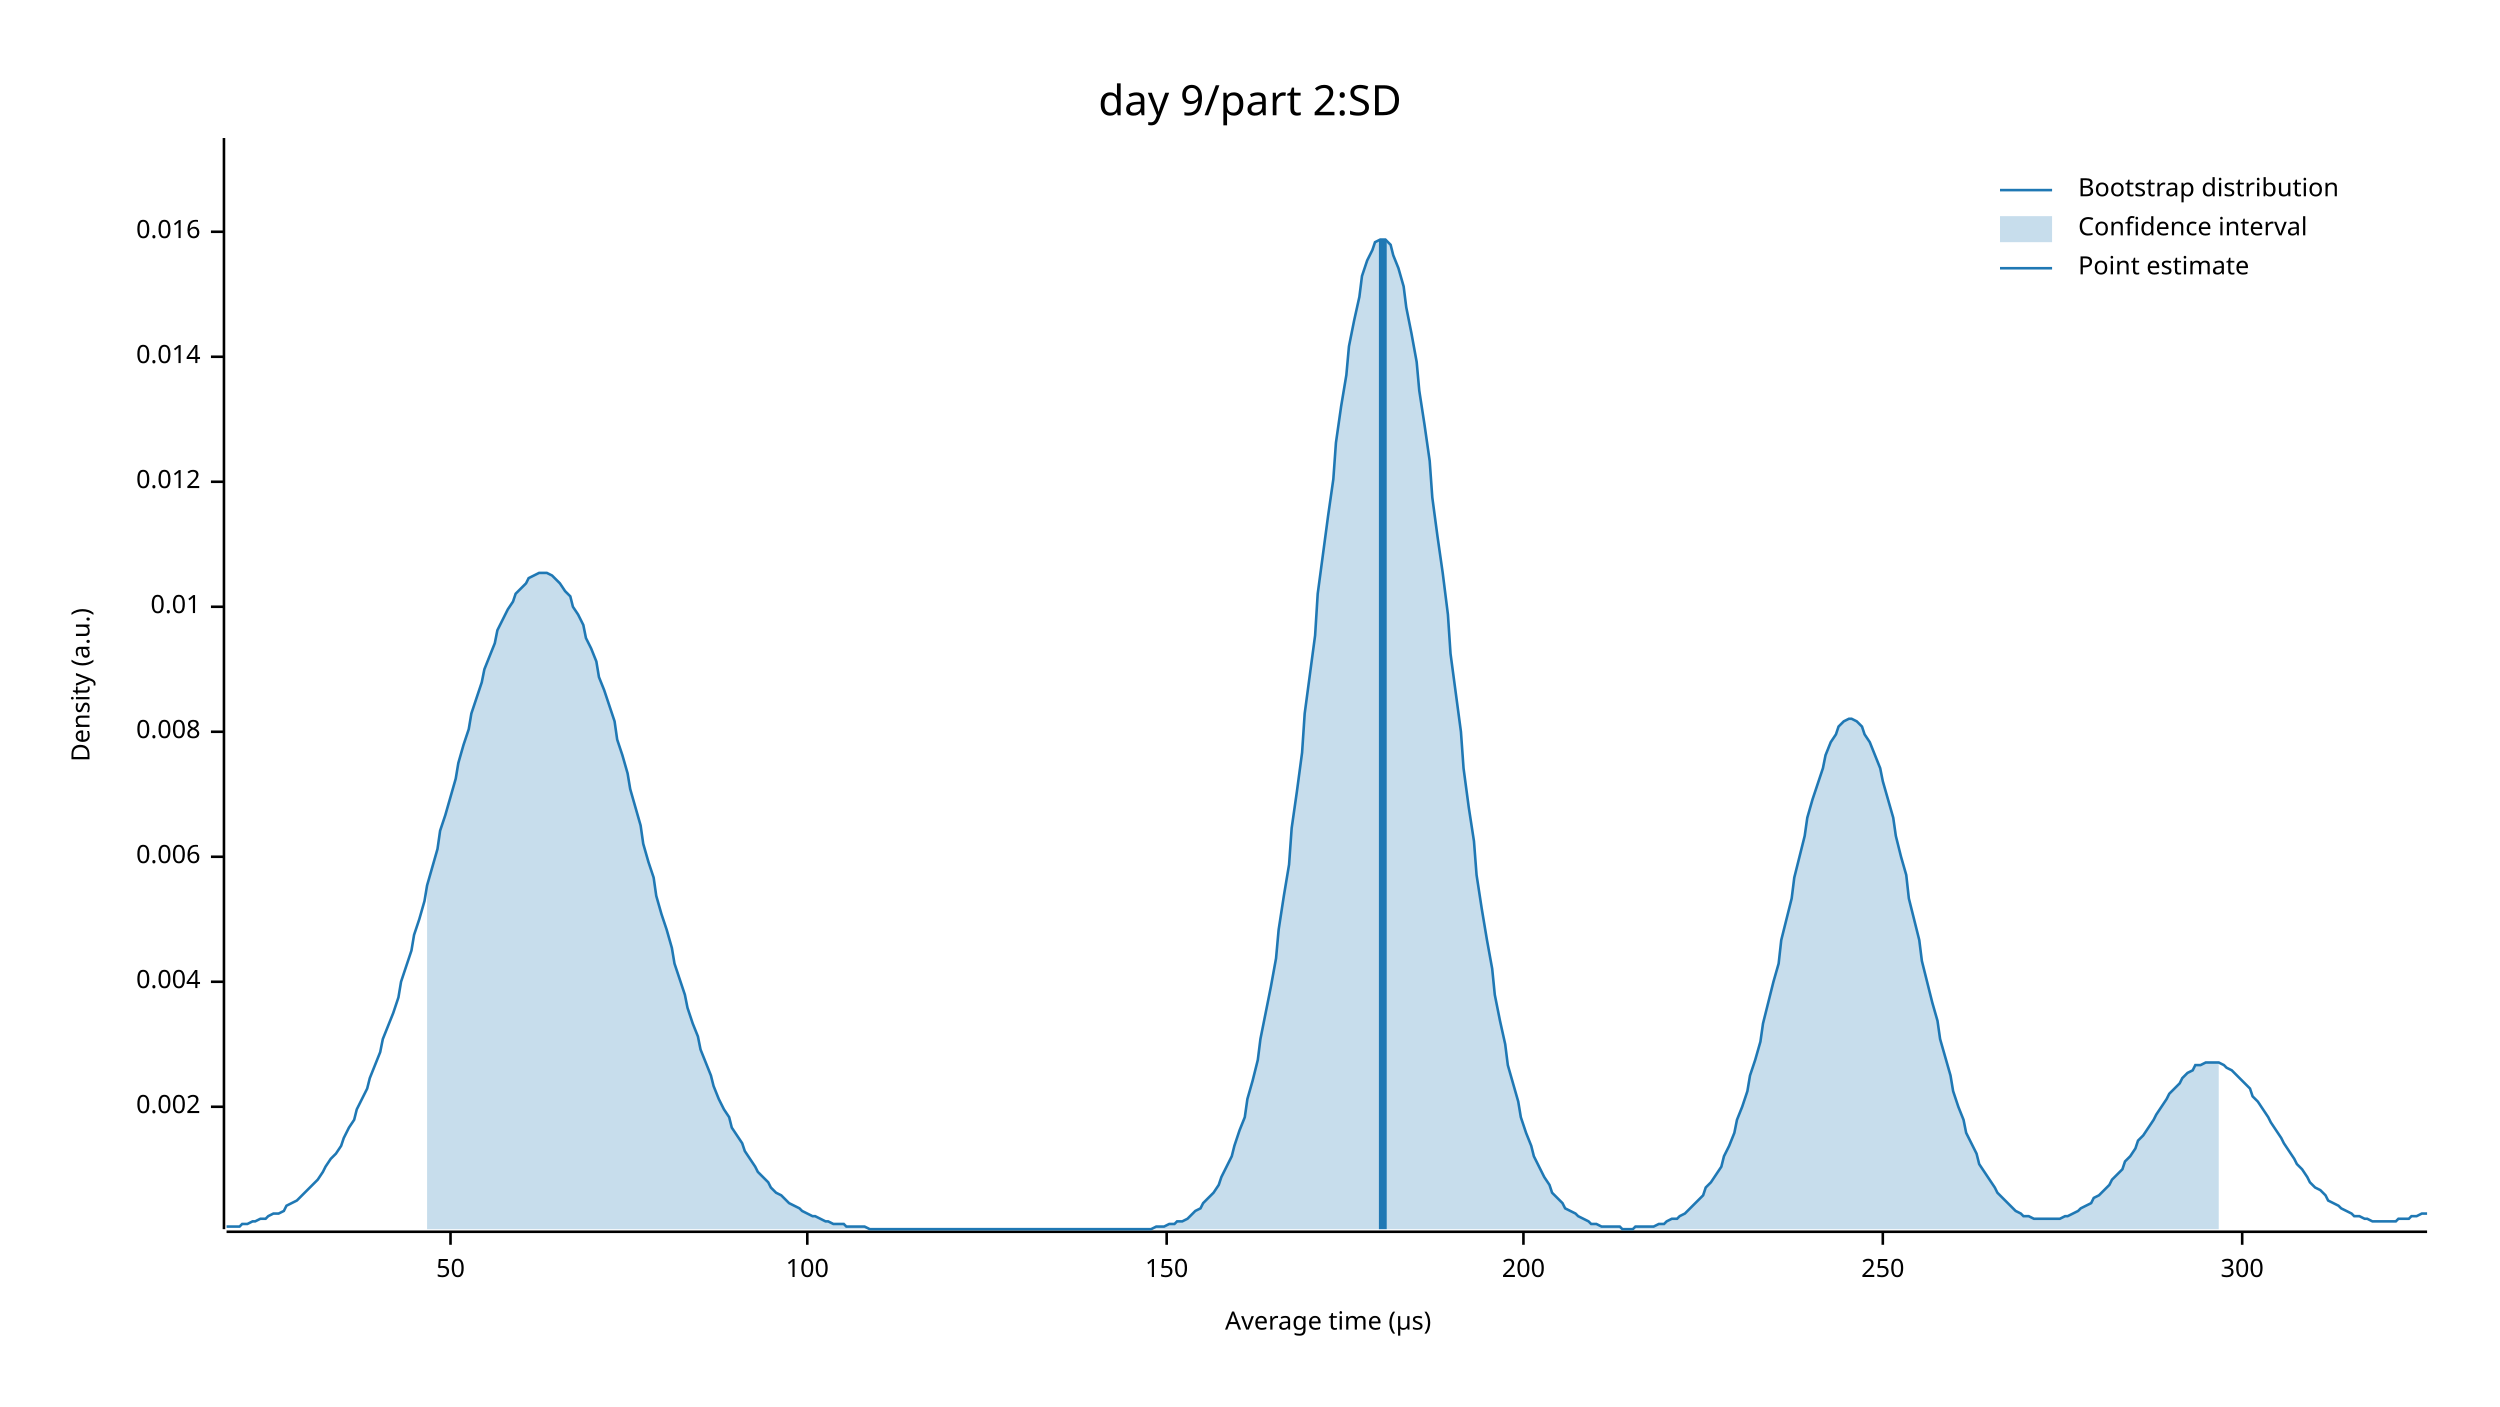
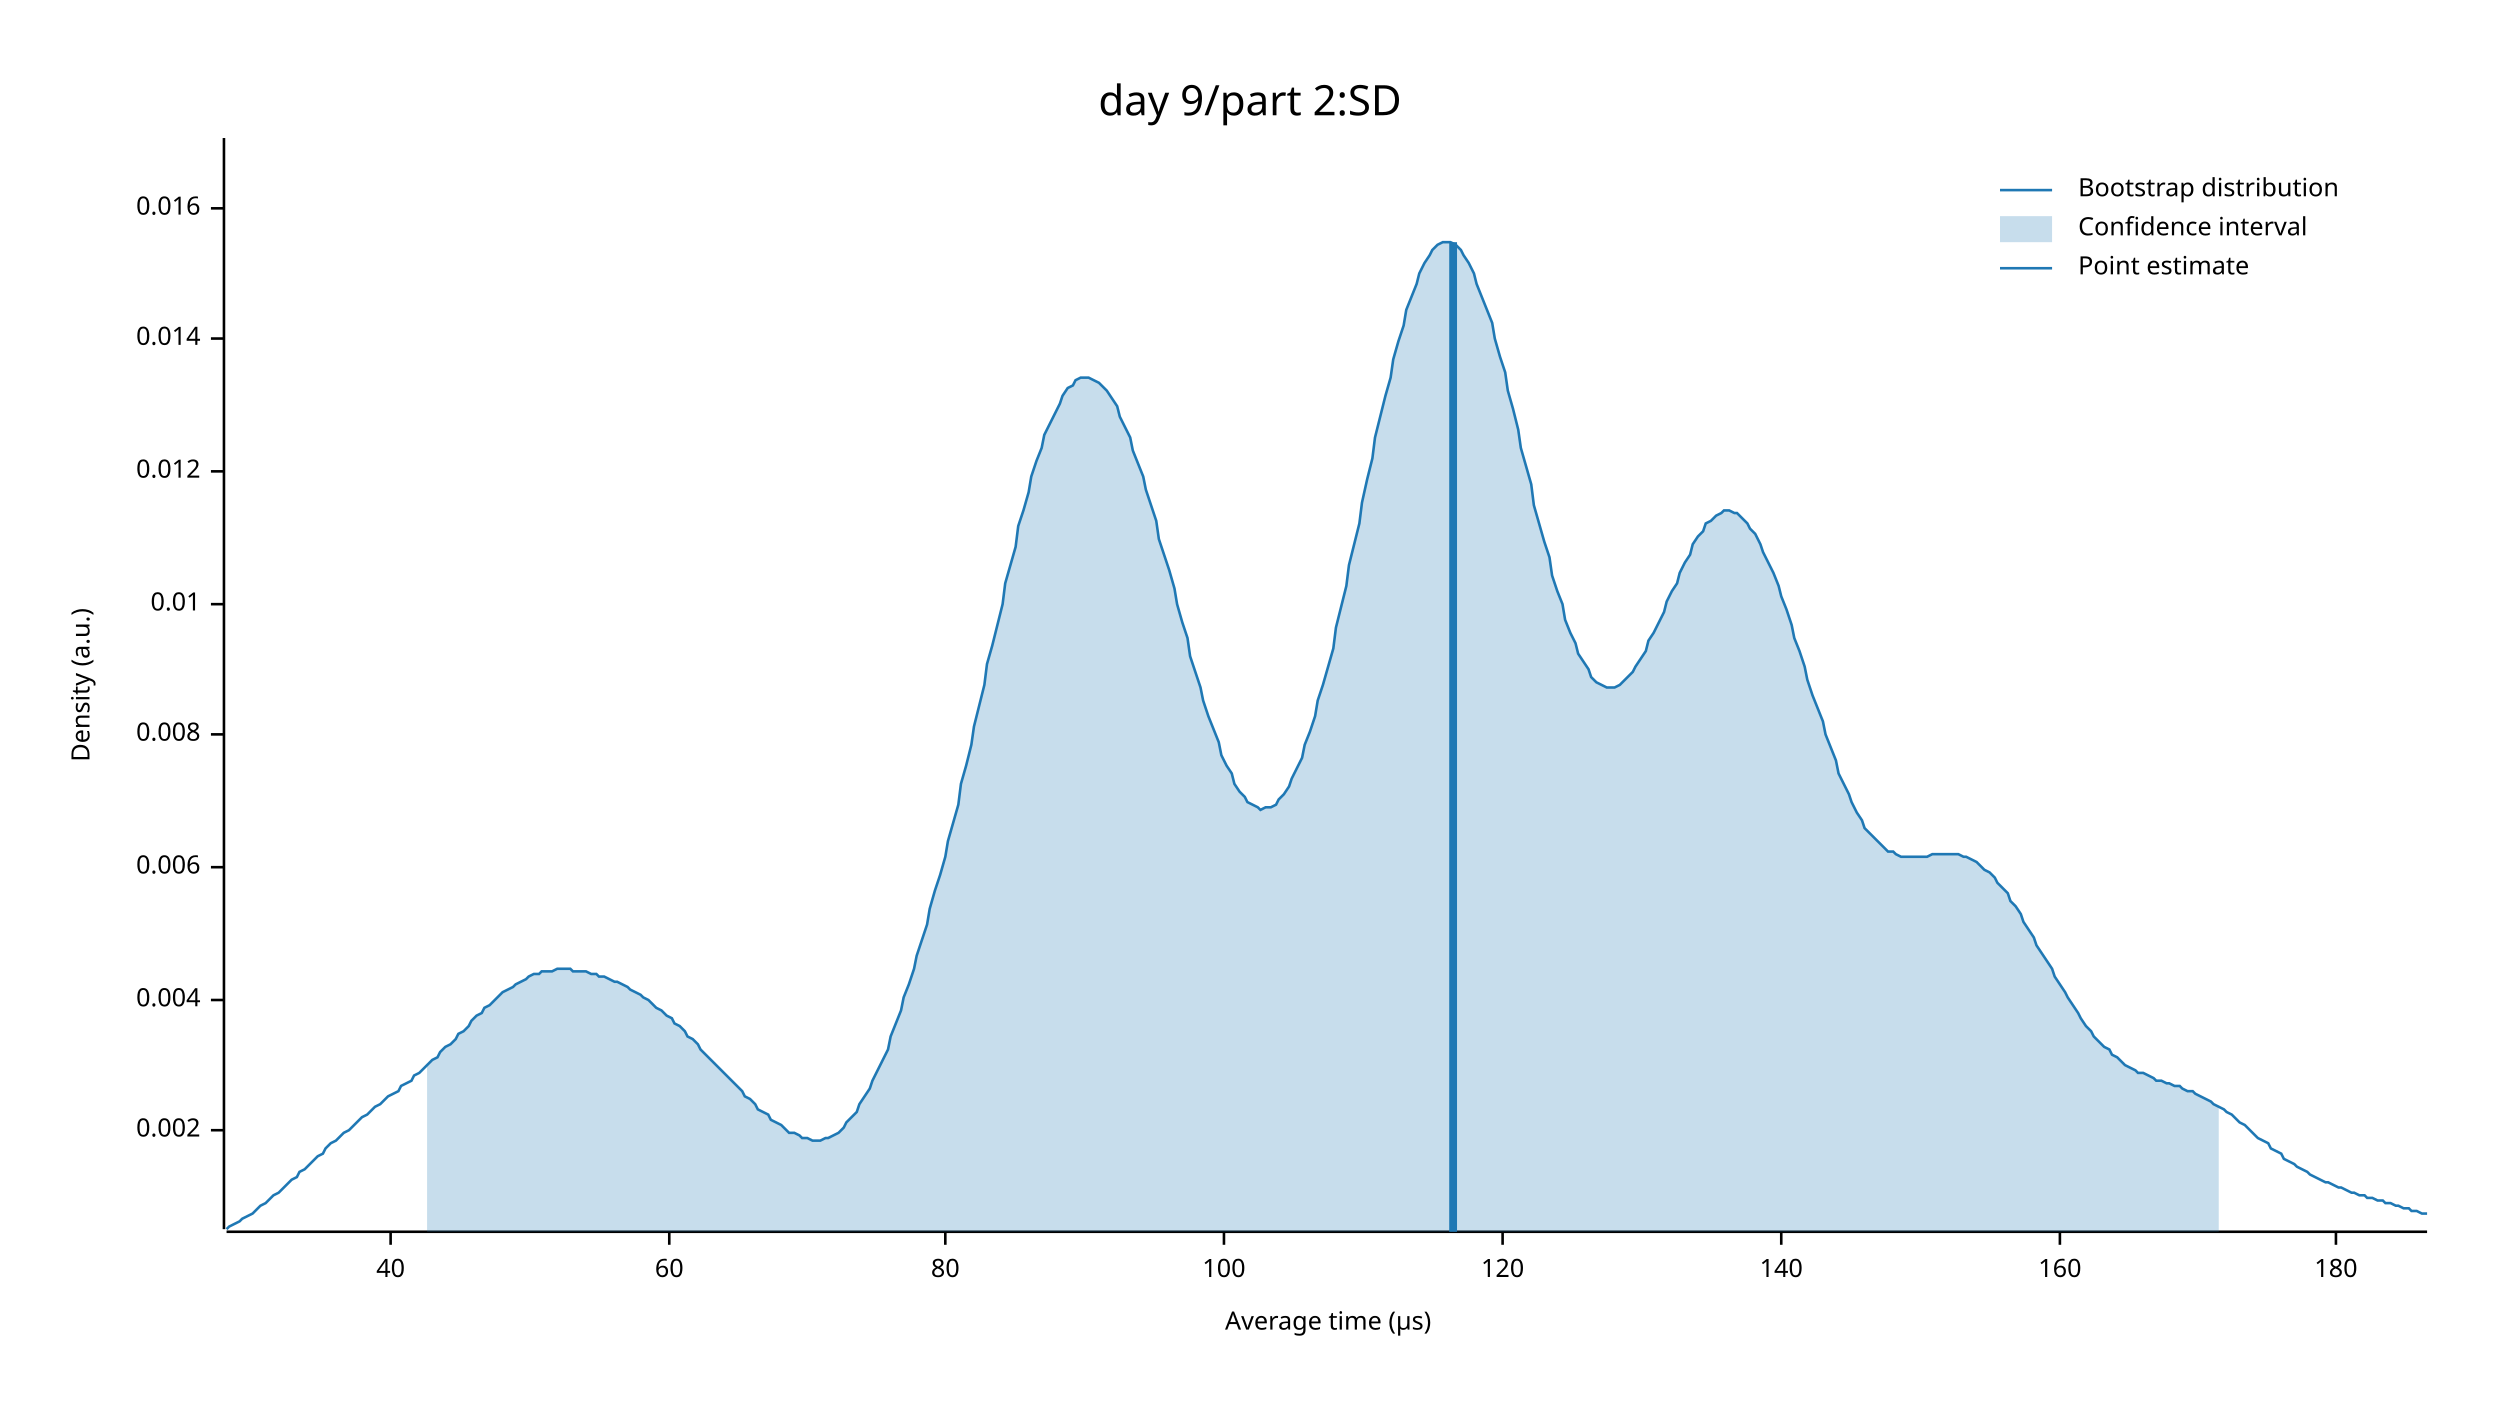
<svg xmlns="http://www.w3.org/2000/svg" width="960" height="540" viewBox="0 0 960 540">
  <text x="480" y="32" dy="0.76em" text-anchor="middle" font-family="sans-serif" font-size="16.129" opacity="1" fill="#000000">
day 9/part 2:SD
</text>
  <text x="27" y="263" dy="0.76em" text-anchor="middle" font-family="sans-serif" font-size="9.677" opacity="1" fill="#000000" transform="rotate(270, 27, 263)">
Density (a.u.)
</text>
  <text x="510" y="513" dy="-0.5ex" text-anchor="middle" font-family="sans-serif" font-size="9.677" opacity="1" fill="#000000">
Average time (µs)
</text>
  <polyline fill="none" opacity="1" stroke="#000000" stroke-width="1" points="86,53 86,472 " />
-   <text x="77" y="425" dy="0.5ex" text-anchor="end" font-family="sans-serif" font-size="9.677" opacity="1" fill="#000000">
+   <text x="77" y="434" dy="0.5ex" text-anchor="end" font-family="sans-serif" font-size="9.677" opacity="1" fill="#000000">
0.002
</text>
-   <polyline fill="none" opacity="1" stroke="#000000" stroke-width="1" points="81,425 86,425 " />
-   <text x="77" y="377" dy="0.5ex" text-anchor="end" font-family="sans-serif" font-size="9.677" opacity="1" fill="#000000">
+   <polyline fill="none" opacity="1" stroke="#000000" stroke-width="1" points="81,434 86,434 " />
+   <text x="77" y="384" dy="0.5ex" text-anchor="end" font-family="sans-serif" font-size="9.677" opacity="1" fill="#000000">
0.004
</text>
-   <polyline fill="none" opacity="1" stroke="#000000" stroke-width="1" points="81,377 86,377 " />
-   <text x="77" y="329" dy="0.5ex" text-anchor="end" font-family="sans-serif" font-size="9.677" opacity="1" fill="#000000">
+   <polyline fill="none" opacity="1" stroke="#000000" stroke-width="1" points="81,384 86,384 " />
+   <text x="77" y="333" dy="0.5ex" text-anchor="end" font-family="sans-serif" font-size="9.677" opacity="1" fill="#000000">
0.006
</text>
-   <polyline fill="none" opacity="1" stroke="#000000" stroke-width="1" points="81,329 86,329 " />
-   <text x="77" y="281" dy="0.5ex" text-anchor="end" font-family="sans-serif" font-size="9.677" opacity="1" fill="#000000">
+   <polyline fill="none" opacity="1" stroke="#000000" stroke-width="1" points="81,333 86,333 " />
+   <text x="77" y="282" dy="0.5ex" text-anchor="end" font-family="sans-serif" font-size="9.677" opacity="1" fill="#000000">
0.008
</text>
-   <polyline fill="none" opacity="1" stroke="#000000" stroke-width="1" points="81,281 86,281 " />
-   <text x="77" y="233" dy="0.5ex" text-anchor="end" font-family="sans-serif" font-size="9.677" opacity="1" fill="#000000">
+   <polyline fill="none" opacity="1" stroke="#000000" stroke-width="1" points="81,282 86,282 " />
+   <text x="77" y="232" dy="0.5ex" text-anchor="end" font-family="sans-serif" font-size="9.677" opacity="1" fill="#000000">
0.01
</text>
-   <polyline fill="none" opacity="1" stroke="#000000" stroke-width="1" points="81,233 86,233 " />
-   <text x="77" y="185" dy="0.5ex" text-anchor="end" font-family="sans-serif" font-size="9.677" opacity="1" fill="#000000">
+   <polyline fill="none" opacity="1" stroke="#000000" stroke-width="1" points="81,232 86,232 " />
+   <text x="77" y="181" dy="0.5ex" text-anchor="end" font-family="sans-serif" font-size="9.677" opacity="1" fill="#000000">
0.012
</text>
-   <polyline fill="none" opacity="1" stroke="#000000" stroke-width="1" points="81,185 86,185 " />
-   <text x="77" y="137" dy="0.5ex" text-anchor="end" font-family="sans-serif" font-size="9.677" opacity="1" fill="#000000">
+   <polyline fill="none" opacity="1" stroke="#000000" stroke-width="1" points="81,181 86,181 " />
+   <text x="77" y="130" dy="0.5ex" text-anchor="end" font-family="sans-serif" font-size="9.677" opacity="1" fill="#000000">
0.014
</text>
-   <polyline fill="none" opacity="1" stroke="#000000" stroke-width="1" points="81,137 86,137 " />
-   <text x="77" y="89" dy="0.5ex" text-anchor="end" font-family="sans-serif" font-size="9.677" opacity="1" fill="#000000">
+   <polyline fill="none" opacity="1" stroke="#000000" stroke-width="1" points="81,130 86,130 " />
+   <text x="77" y="80" dy="0.5ex" text-anchor="end" font-family="sans-serif" font-size="9.677" opacity="1" fill="#000000">
0.016
</text>
-   <polyline fill="none" opacity="1" stroke="#000000" stroke-width="1" points="81,89 86,89 " />
+   <polyline fill="none" opacity="1" stroke="#000000" stroke-width="1" points="81,80 86,80 " />
  <polyline fill="none" opacity="1" stroke="#000000" stroke-width="1" points="87,473 932,473 " />
-   <text x="173" y="483" dy="0.76em" text-anchor="middle" font-family="sans-serif" font-size="9.677" opacity="1" fill="#000000">
- 50
+   <text x="150" y="483" dy="0.76em" text-anchor="middle" font-family="sans-serif" font-size="9.677" opacity="1" fill="#000000">
+ 40
</text>
-   <polyline fill="none" opacity="1" stroke="#000000" stroke-width="1" points="173,473 173,478 " />
-   <text x="310" y="483" dy="0.76em" text-anchor="middle" font-family="sans-serif" font-size="9.677" opacity="1" fill="#000000">
+   <polyline fill="none" opacity="1" stroke="#000000" stroke-width="1" points="150,473 150,478 " />
+   <text x="257" y="483" dy="0.76em" text-anchor="middle" font-family="sans-serif" font-size="9.677" opacity="1" fill="#000000">
+ 60
+ </text>
+   <polyline fill="none" opacity="1" stroke="#000000" stroke-width="1" points="257,473 257,478 " />
+   <text x="363" y="483" dy="0.76em" text-anchor="middle" font-family="sans-serif" font-size="9.677" opacity="1" fill="#000000">
+ 80
+ </text>
+   <polyline fill="none" opacity="1" stroke="#000000" stroke-width="1" points="363,473 363,478 " />
+   <text x="470" y="483" dy="0.76em" text-anchor="middle" font-family="sans-serif" font-size="9.677" opacity="1" fill="#000000">
100
</text>
-   <polyline fill="none" opacity="1" stroke="#000000" stroke-width="1" points="310,473 310,478 " />
-   <text x="448" y="483" dy="0.76em" text-anchor="middle" font-family="sans-serif" font-size="9.677" opacity="1" fill="#000000">
- 150
+   <polyline fill="none" opacity="1" stroke="#000000" stroke-width="1" points="470,473 470,478 " />
+   <text x="577" y="483" dy="0.76em" text-anchor="middle" font-family="sans-serif" font-size="9.677" opacity="1" fill="#000000">
+ 120
</text>
-   <polyline fill="none" opacity="1" stroke="#000000" stroke-width="1" points="448,473 448,478 " />
-   <text x="585" y="483" dy="0.76em" text-anchor="middle" font-family="sans-serif" font-size="9.677" opacity="1" fill="#000000">
- 200
+   <polyline fill="none" opacity="1" stroke="#000000" stroke-width="1" points="577,473 577,478 " />
+   <text x="684" y="483" dy="0.76em" text-anchor="middle" font-family="sans-serif" font-size="9.677" opacity="1" fill="#000000">
+ 140
</text>
-   <polyline fill="none" opacity="1" stroke="#000000" stroke-width="1" points="585,473 585,478 " />
-   <text x="723" y="483" dy="0.76em" text-anchor="middle" font-family="sans-serif" font-size="9.677" opacity="1" fill="#000000">
- 250
+   <polyline fill="none" opacity="1" stroke="#000000" stroke-width="1" points="684,473 684,478 " />
+   <text x="791" y="483" dy="0.76em" text-anchor="middle" font-family="sans-serif" font-size="9.677" opacity="1" fill="#000000">
+ 160
</text>
-   <polyline fill="none" opacity="1" stroke="#000000" stroke-width="1" points="723,473 723,478 " />
-   <text x="861" y="483" dy="0.76em" text-anchor="middle" font-family="sans-serif" font-size="9.677" opacity="1" fill="#000000">
- 300
+   <polyline fill="none" opacity="1" stroke="#000000" stroke-width="1" points="791,473 791,478 " />
+   <text x="897" y="483" dy="0.76em" text-anchor="middle" font-family="sans-serif" font-size="9.677" opacity="1" fill="#000000">
+ 180
</text>
-   <polyline fill="none" opacity="1" stroke="#000000" stroke-width="1" points="861,473 861,478 " />
-   <polyline fill="none" opacity="1" stroke="#1F78B4" stroke-width="1" points="87,471 88,471 90,471 92,471 93,470 95,470 97,469 98,469 100,468 102,468 103,467 105,466 107,466 109,465 110,463 112,462 114,461 115,460 117,458 119,456 120,455 122,453 124,450 125,448 127,445 129,443 131,440 132,437 134,433 136,430 137,426 139,422 141,418 142,414 144,409 146,404 147,399 149,394 151,389 153,383 154,377 156,371 158,365 159,359 161,353 163,346 164,340 166,333 168,326 169,319 171,313 173,306 175,299 176,293 178,286 180,280 181,274 183,268 185,262 186,257 188,252 190,247 191,242 193,238 195,234 197,231 198,228 200,226 202,224 203,222 205,221 207,220 208,220 210,220 212,221 214,223 215,224 217,227 219,229 220,233 222,236 224,240 225,245 227,249 229,254 230,260 232,265 234,271 236,277 237,284 239,290 241,297 242,303 244,310 246,317 247,324 249,331 251,337 252,344 254,351 256,357 258,364 259,370 261,376 263,382 264,387 266,393 268,398 269,403 271,408 273,413 274,417 276,422 278,426 280,429 281,433 283,436 285,439 286,442 288,445 290,448 291,450 293,452 295,454 296,456 298,458 300,459 302,461 303,462 305,463 307,464 308,465 310,466 312,467 313,467 315,468 317,469 318,469 320,470 322,470 324,470 325,471 327,471 329,471 330,471 332,471 334,472 335,472 337,472 339,472 341,472 342,472 344,472 346,472 347,472 349,472 351,472 352,472 354,472 356,472 357,472 359,472 361,472 363,472 364,472 366,472 368,472 369,472 371,472 373,472 374,472 376,472 378,472 379,472 381,472 383,472 385,472 386,472 388,472 390,472 391,472 393,472 395,472 396,472 398,472 400,472 401,472 403,472 405,472 407,472 408,472 410,472 412,472 413,472 415,472 417,472 418,472 420,472 422,472 423,472 425,472 427,472 429,472 430,472 432,472 434,472 435,472 437,472 439,472 440,472 442,472 444,471 445,471 447,471 449,470 451,470 452,469 454,469 456,468 457,467 459,465 461,464 462,462 464,460 466,458 468,455 469,452 471,448 473,444 474,440 476,434 478,429 479,422 481,415 483,407 484,399 486,389 488,379 490,368 491,357 493,344 495,332 496,318 498,304 500,289 501,274 503,259 505,244 506,228 508,213 510,198 512,184 513,170 515,156 517,144 518,133 520,123 522,114 523,106 525,100 527,96 528,93 530,92 532,92 534,94 535,98 537,103 539,110 540,118 542,128 544,139 545,150 547,163 549,177 550,191 552,206 554,220 556,236 557,251 559,266 561,281 562,295 564,310 566,323 567,336 569,349 571,361 573,372 574,382 576,392 578,401 579,409 581,416 583,423 584,429 586,435 588,440 589,444 591,448 593,452 595,455 596,458 598,460 600,462 601,464 603,465 605,466 606,467 608,468 610,469 611,470 613,470 615,471 617,471 618,471 620,471 622,471 623,472 625,472 627,472 628,471 630,471 632,471 633,471 635,471 637,470 639,470 640,469 642,468 644,468 645,467 647,466 649,464 650,463 652,461 654,459 655,456 657,454 659,451 661,448 662,444 664,440 666,435 667,430 669,425 671,419 672,413 674,407 676,400 677,393 679,385 681,377 683,370 684,361 686,353 688,345 689,337 691,329 693,321 694,314 696,307 698,301 700,295 701,290 703,285 705,282 706,279 708,277 710,276 711,276 713,277 715,279 716,282 718,285 720,290 722,295 723,300 725,307 727,314 728,321 730,329 732,336 733,345 735,353 737,361 738,369 740,377 742,385 744,392 745,399 747,406 749,413 750,419 752,425 754,430 755,435 757,439 759,443 760,447 762,450 764,453 766,456 767,458 769,460 771,462 772,463 774,465 776,466 777,467 779,467 781,468 782,468 784,468 786,468 788,468 789,468 791,468 793,467 794,467 796,466 798,465 799,464 801,463 803,462 804,460 806,459 808,457 810,455 811,453 813,451 815,449 816,446 818,444 820,441 821,438 823,436 825,433 827,430 828,428 830,425 832,422 833,420 835,418 837,416 838,414 840,412 842,411 843,409 845,409 847,408 849,408 850,408 852,408 854,409 855,410 857,411 859,413 860,414 862,416 864,418 865,421 867,423 869,426 871,429 872,431 874,434 876,437 877,439 879,442 881,445 882,447 884,449 886,452 887,454 889,456 891,457 893,459 894,461 896,462 898,463 899,464 901,465 903,466 904,467 906,467 908,468 909,468 911,469 913,469 915,469 916,469 918,469 920,469 921,468 923,468 925,468 926,467 928,467 930,466 932,466 " />
-   <polygon opacity="0.25" fill="#1F78B4" points="164,340 166,333 168,326 169,319 171,313 173,306 175,299 176,293 178,286 180,280 181,274 183,268 185,262 186,257 188,252 190,247 191,242 193,238 195,234 197,231 198,228 200,226 202,224 203,222 205,221 207,220 208,220 210,220 212,221 214,223 215,224 217,227 219,229 220,233 222,236 224,240 225,245 227,249 229,254 230,260 232,265 234,271 236,277 237,284 239,290 241,297 242,303 244,310 246,317 247,324 249,331 251,337 252,344 254,351 256,357 258,364 259,370 261,376 263,382 264,387 266,393 268,398 269,403 271,408 273,413 274,417 276,422 278,426 280,429 281,433 283,436 285,439 286,442 288,445 290,448 291,450 293,452 295,454 296,456 298,458 300,459 302,461 303,462 305,463 307,464 308,465 310,466 312,467 313,467 315,468 317,469 318,469 320,470 322,470 324,470 325,471 327,471 329,471 330,471 332,471 334,472 335,472 337,472 339,472 341,472 342,472 344,472 346,472 347,472 349,472 351,472 352,472 354,472 356,472 357,472 359,472 361,472 363,472 364,472 366,472 368,472 369,472 371,472 373,472 374,472 376,472 378,472 379,472 381,472 383,472 385,472 386,472 388,472 390,472 391,472 393,472 395,472 396,472 398,472 400,472 401,472 403,472 405,472 407,472 408,472 410,472 412,472 413,472 415,472 417,472 418,472 420,472 422,472 423,472 425,472 427,472 429,472 430,472 432,472 434,472 435,472 437,472 439,472 440,472 442,472 444,471 445,471 447,471 449,470 451,470 452,469 454,469 456,468 457,467 459,465 461,464 462,462 464,460 466,458 468,455 469,452 471,448 473,444 474,440 476,434 478,429 479,422 481,415 483,407 484,399 486,389 488,379 490,368 491,357 493,344 495,332 496,318 498,304 500,289 501,274 503,259 505,244 506,228 508,213 510,198 512,184 513,170 515,156 517,144 518,133 520,123 522,114 523,106 525,100 527,96 528,93 530,92 532,92 534,94 535,98 537,103 539,110 540,118 542,128 544,139 545,150 547,163 549,177 550,191 552,206 554,220 556,236 557,251 559,266 561,281 562,295 564,310 566,323 567,336 569,349 571,361 573,372 574,382 576,392 578,401 579,409 581,416 583,423 584,429 586,435 588,440 589,444 591,448 593,452 595,455 596,458 598,460 600,462 601,464 603,465 605,466 606,467 608,468 610,469 611,470 613,470 615,471 617,471 618,471 620,471 622,471 623,472 625,472 627,472 628,471 630,471 632,471 633,471 635,471 637,470 639,470 640,469 642,468 644,468 645,467 647,466 649,464 650,463 652,461 654,459 655,456 657,454 659,451 661,448 662,444 664,440 666,435 667,430 669,425 671,419 672,413 674,407 676,400 677,393 679,385 681,377 683,370 684,361 686,353 688,345 689,337 691,329 693,321 694,314 696,307 698,301 700,295 701,290 703,285 705,282 706,279 708,277 710,276 711,276 713,277 715,279 716,282 718,285 720,290 722,295 723,300 725,307 727,314 728,321 730,329 732,336 733,345 735,353 737,361 738,369 740,377 742,385 744,392 745,399 747,406 749,413 750,419 752,425 754,430 755,435 757,439 759,443 760,447 762,450 764,453 766,456 767,458 769,460 771,462 772,463 774,465 776,466 777,467 779,467 781,468 782,468 784,468 786,468 788,468 789,468 791,468 793,467 794,467 796,466 798,465 799,464 801,463 803,462 804,460 806,459 808,457 810,455 811,453 813,451 815,449 816,446 818,444 820,441 821,438 823,436 825,433 827,430 828,428 830,425 832,422 833,420 835,418 837,416 838,414 840,412 842,411 843,409 845,409 847,408 849,408 850,408 852,408 852,472 164,472 " />
-   <polyline fill="none" opacity="1" stroke="#1F78B4" stroke-width="3" points="531,472 531,92 " />
+   <polyline fill="none" opacity="1" stroke="#000000" stroke-width="1" points="897,473 897,478 " />
+   <polyline fill="none" opacity="1" stroke="#1F78B4" stroke-width="1" points="87,472 88,471 90,470 92,469 93,468 95,467 97,466 98,465 100,463 102,462 103,461 105,459 107,458 109,456 110,455 112,453 114,452 115,450 117,449 119,447 120,446 122,444 124,443 125,441 127,439 129,438 131,436 132,435 134,434 136,432 137,431 139,429 141,428 142,427 144,425 146,424 147,423 149,421 151,420 153,419 154,417 156,416 158,415 159,413 161,412 163,410 164,409 166,407 168,406 169,404 171,402 173,401 175,399 176,397 178,396 180,394 181,392 183,390 185,389 186,387 188,386 190,384 191,383 193,381 195,380 197,379 198,378 200,377 202,376 203,375 205,374 207,374 208,373 210,373 212,373 214,372 215,372 217,372 219,372 220,373 222,373 224,373 225,373 227,374 229,374 230,375 232,375 234,376 236,377 237,377 239,378 241,379 242,380 244,381 246,382 247,383 249,384 251,386 252,387 254,388 256,390 258,391 259,393 261,394 263,396 264,398 266,399 268,401 269,403 271,405 273,407 274,408 276,410 278,412 280,414 281,415 283,417 285,419 286,421 288,422 290,424 291,426 293,427 295,428 296,430 298,431 300,432 302,434 303,435 305,435 307,436 308,437 310,437 312,438 313,438 315,438 317,437 318,437 320,436 322,435 324,433 325,431 327,429 329,427 330,424 332,421 334,418 335,415 337,411 339,407 341,403 342,398 344,393 346,388 347,383 349,378 351,372 352,367 354,361 356,355 357,349 359,342 361,336 363,329 364,323 366,316 368,309 369,301 371,294 373,286 374,279 376,271 378,263 379,255 381,248 383,240 385,232 386,224 388,217 390,210 391,202 393,196 395,189 396,183 398,177 400,172 401,167 403,163 405,159 407,155 408,152 410,149 412,148 413,146 415,145 417,145 418,145 420,146 422,147 423,148 425,150 427,153 429,156 430,160 432,164 434,168 435,173 437,178 439,183 440,188 442,194 444,200 445,207 447,213 449,219 451,226 452,232 454,239 456,245 457,252 459,258 461,264 462,269 464,275 466,280 468,285 469,290 471,294 473,297 474,301 476,304 478,306 479,308 481,309 483,310 484,311 486,310 488,310 490,309 491,307 493,305 495,302 496,299 498,295 500,291 501,286 503,281 505,275 506,269 508,263 510,256 512,249 513,241 515,233 517,225 518,217 520,209 522,201 523,193 525,184 527,176 528,168 530,160 532,152 534,145 535,138 537,131 539,125 540,119 542,114 544,109 545,105 547,101 549,98 550,96 552,94 554,93 556,93 557,93 559,94 561,96 562,98 564,101 566,105 567,109 569,114 571,119 573,124 574,130 576,137 578,143 579,150 581,157 583,165 584,172 586,179 588,186 589,194 591,201 593,208 595,214 596,221 598,227 600,232 601,238 603,243 605,247 606,251 608,254 610,257 611,260 613,262 615,263 617,264 618,264 620,264 622,263 623,262 625,260 627,258 628,256 630,253 632,250 633,246 635,243 637,239 639,235 640,231 642,227 644,224 645,220 647,216 649,213 650,209 652,206 654,204 655,201 657,200 659,198 661,197 662,196 664,196 666,197 667,197 669,199 671,201 672,203 674,205 676,209 677,212 679,216 681,220 683,225 684,229 686,234 688,240 689,245 691,250 693,256 694,261 696,267 698,272 700,277 701,282 703,287 705,292 706,297 708,301 710,305 711,308 713,312 715,315 716,318 718,320 720,322 722,324 723,325 725,327 727,327 728,328 730,329 732,329 733,329 735,329 737,329 738,329 740,329 742,328 744,328 745,328 747,328 749,328 750,328 752,328 754,329 755,329 757,330 759,331 760,332 762,334 764,335 766,337 767,339 769,341 771,343 772,346 774,348 776,351 777,354 779,357 781,360 782,363 784,366 786,369 788,372 789,375 791,378 793,381 794,383 796,386 798,389 799,391 801,394 803,396 804,398 806,400 808,402 810,403 811,405 813,406 815,408 816,409 818,410 820,411 821,412 823,412 825,413 827,414 828,415 830,415 832,416 833,416 835,417 837,417 838,418 840,419 842,419 843,420 845,421 847,422 849,423 850,424 852,425 854,426 855,427 857,428 859,430 860,431 862,432 864,434 865,435 867,437 869,438 871,439 872,441 874,442 876,443 877,445 879,446 881,447 882,448 884,449 886,450 887,451 889,452 891,453 893,454 894,454 896,455 898,456 899,456 901,457 903,458 904,458 906,459 908,459 909,460 911,460 913,461 915,461 916,462 918,462 920,463 921,463 923,464 925,464 926,465 928,465 930,466 932,466 " />
+   <polygon opacity="0.25" fill="#1F78B4" points="164,409 166,407 168,406 169,404 171,402 173,401 175,399 176,397 178,396 180,394 181,392 183,390 185,389 186,387 188,386 190,384 191,383 193,381 195,380 197,379 198,378 200,377 202,376 203,375 205,374 207,374 208,373 210,373 212,373 214,372 215,372 217,372 219,372 220,373 222,373 224,373 225,373 227,374 229,374 230,375 232,375 234,376 236,377 237,377 239,378 241,379 242,380 244,381 246,382 247,383 249,384 251,386 252,387 254,388 256,390 258,391 259,393 261,394 263,396 264,398 266,399 268,401 269,403 271,405 273,407 274,408 276,410 278,412 280,414 281,415 283,417 285,419 286,421 288,422 290,424 291,426 293,427 295,428 296,430 298,431 300,432 302,434 303,435 305,435 307,436 308,437 310,437 312,438 313,438 315,438 317,437 318,437 320,436 322,435 324,433 325,431 327,429 329,427 330,424 332,421 334,418 335,415 337,411 339,407 341,403 342,398 344,393 346,388 347,383 349,378 351,372 352,367 354,361 356,355 357,349 359,342 361,336 363,329 364,323 366,316 368,309 369,301 371,294 373,286 374,279 376,271 378,263 379,255 381,248 383,240 385,232 386,224 388,217 390,210 391,202 393,196 395,189 396,183 398,177 400,172 401,167 403,163 405,159 407,155 408,152 410,149 412,148 413,146 415,145 417,145 418,145 420,146 422,147 423,148 425,150 427,153 429,156 430,160 432,164 434,168 435,173 437,178 439,183 440,188 442,194 444,200 445,207 447,213 449,219 451,226 452,232 454,239 456,245 457,252 459,258 461,264 462,269 464,275 466,280 468,285 469,290 471,294 473,297 474,301 476,304 478,306 479,308 481,309 483,310 484,311 486,310 488,310 490,309 491,307 493,305 495,302 496,299 498,295 500,291 501,286 503,281 505,275 506,269 508,263 510,256 512,249 513,241 515,233 517,225 518,217 520,209 522,201 523,193 525,184 527,176 528,168 530,160 532,152 534,145 535,138 537,131 539,125 540,119 542,114 544,109 545,105 547,101 549,98 550,96 552,94 554,93 556,93 557,93 559,94 561,96 562,98 564,101 566,105 567,109 569,114 571,119 573,124 574,130 576,137 578,143 579,150 581,157 583,165 584,172 586,179 588,186 589,194 591,201 593,208 595,214 596,221 598,227 600,232 601,238 603,243 605,247 606,251 608,254 610,257 611,260 613,262 615,263 617,264 618,264 620,264 622,263 623,262 625,260 627,258 628,256 630,253 632,250 633,246 635,243 637,239 639,235 640,231 642,227 644,224 645,220 647,216 649,213 650,209 652,206 654,204 655,201 657,200 659,198 661,197 662,196 664,196 666,197 667,197 669,199 671,201 672,203 674,205 676,209 677,212 679,216 681,220 683,225 684,229 686,234 688,240 689,245 691,250 693,256 694,261 696,267 698,272 700,277 701,282 703,287 705,292 706,297 708,301 710,305 711,308 713,312 715,315 716,318 718,320 720,322 722,324 723,325 725,327 727,327 728,328 730,329 732,329 733,329 735,329 737,329 738,329 740,329 742,328 744,328 745,328 747,328 749,328 750,328 752,328 754,329 755,329 757,330 759,331 760,332 762,334 764,335 766,337 767,339 769,341 771,343 772,346 774,348 776,351 777,354 779,357 781,360 782,363 784,366 786,369 788,372 789,375 791,378 793,381 794,383 796,386 798,389 799,391 801,394 803,396 804,398 806,400 808,402 810,403 811,405 813,406 815,408 816,409 818,410 820,411 821,412 823,412 825,413 827,414 828,415 830,415 832,416 833,416 835,417 837,417 838,418 840,419 842,419 843,420 845,421 847,422 849,423 850,424 852,425 852,473 164,473 " />
+   <polyline fill="none" opacity="1" stroke="#1F78B4" stroke-width="3" points="558,473 558,93 " />
  <text x="798" y="68" dy="0.76em" text-anchor="start" font-family="sans-serif" font-size="9.677" opacity="1" fill="#000000">
Bootstrap distribution
</text>
  <text x="798" y="83" dy="0.76em" text-anchor="start" font-family="sans-serif" font-size="9.677" opacity="1" fill="#000000">
Confidence interval
</text>
  <text x="798" y="98" dy="0.76em" text-anchor="start" font-family="sans-serif" font-size="9.677" opacity="1" fill="#000000">
Point estimate
</text>
  <polyline fill="none" opacity="1" stroke="#1F78B4" stroke-width="1" points="768,73 788,73 " />
  <rect x="768" y="83" width="20" height="10" opacity="0.25" fill="#1F78B4" stroke="none" />
  <polyline fill="none" opacity="1" stroke="#1F78B4" stroke-width="1" points="768,103 788,103 " />
</svg>
